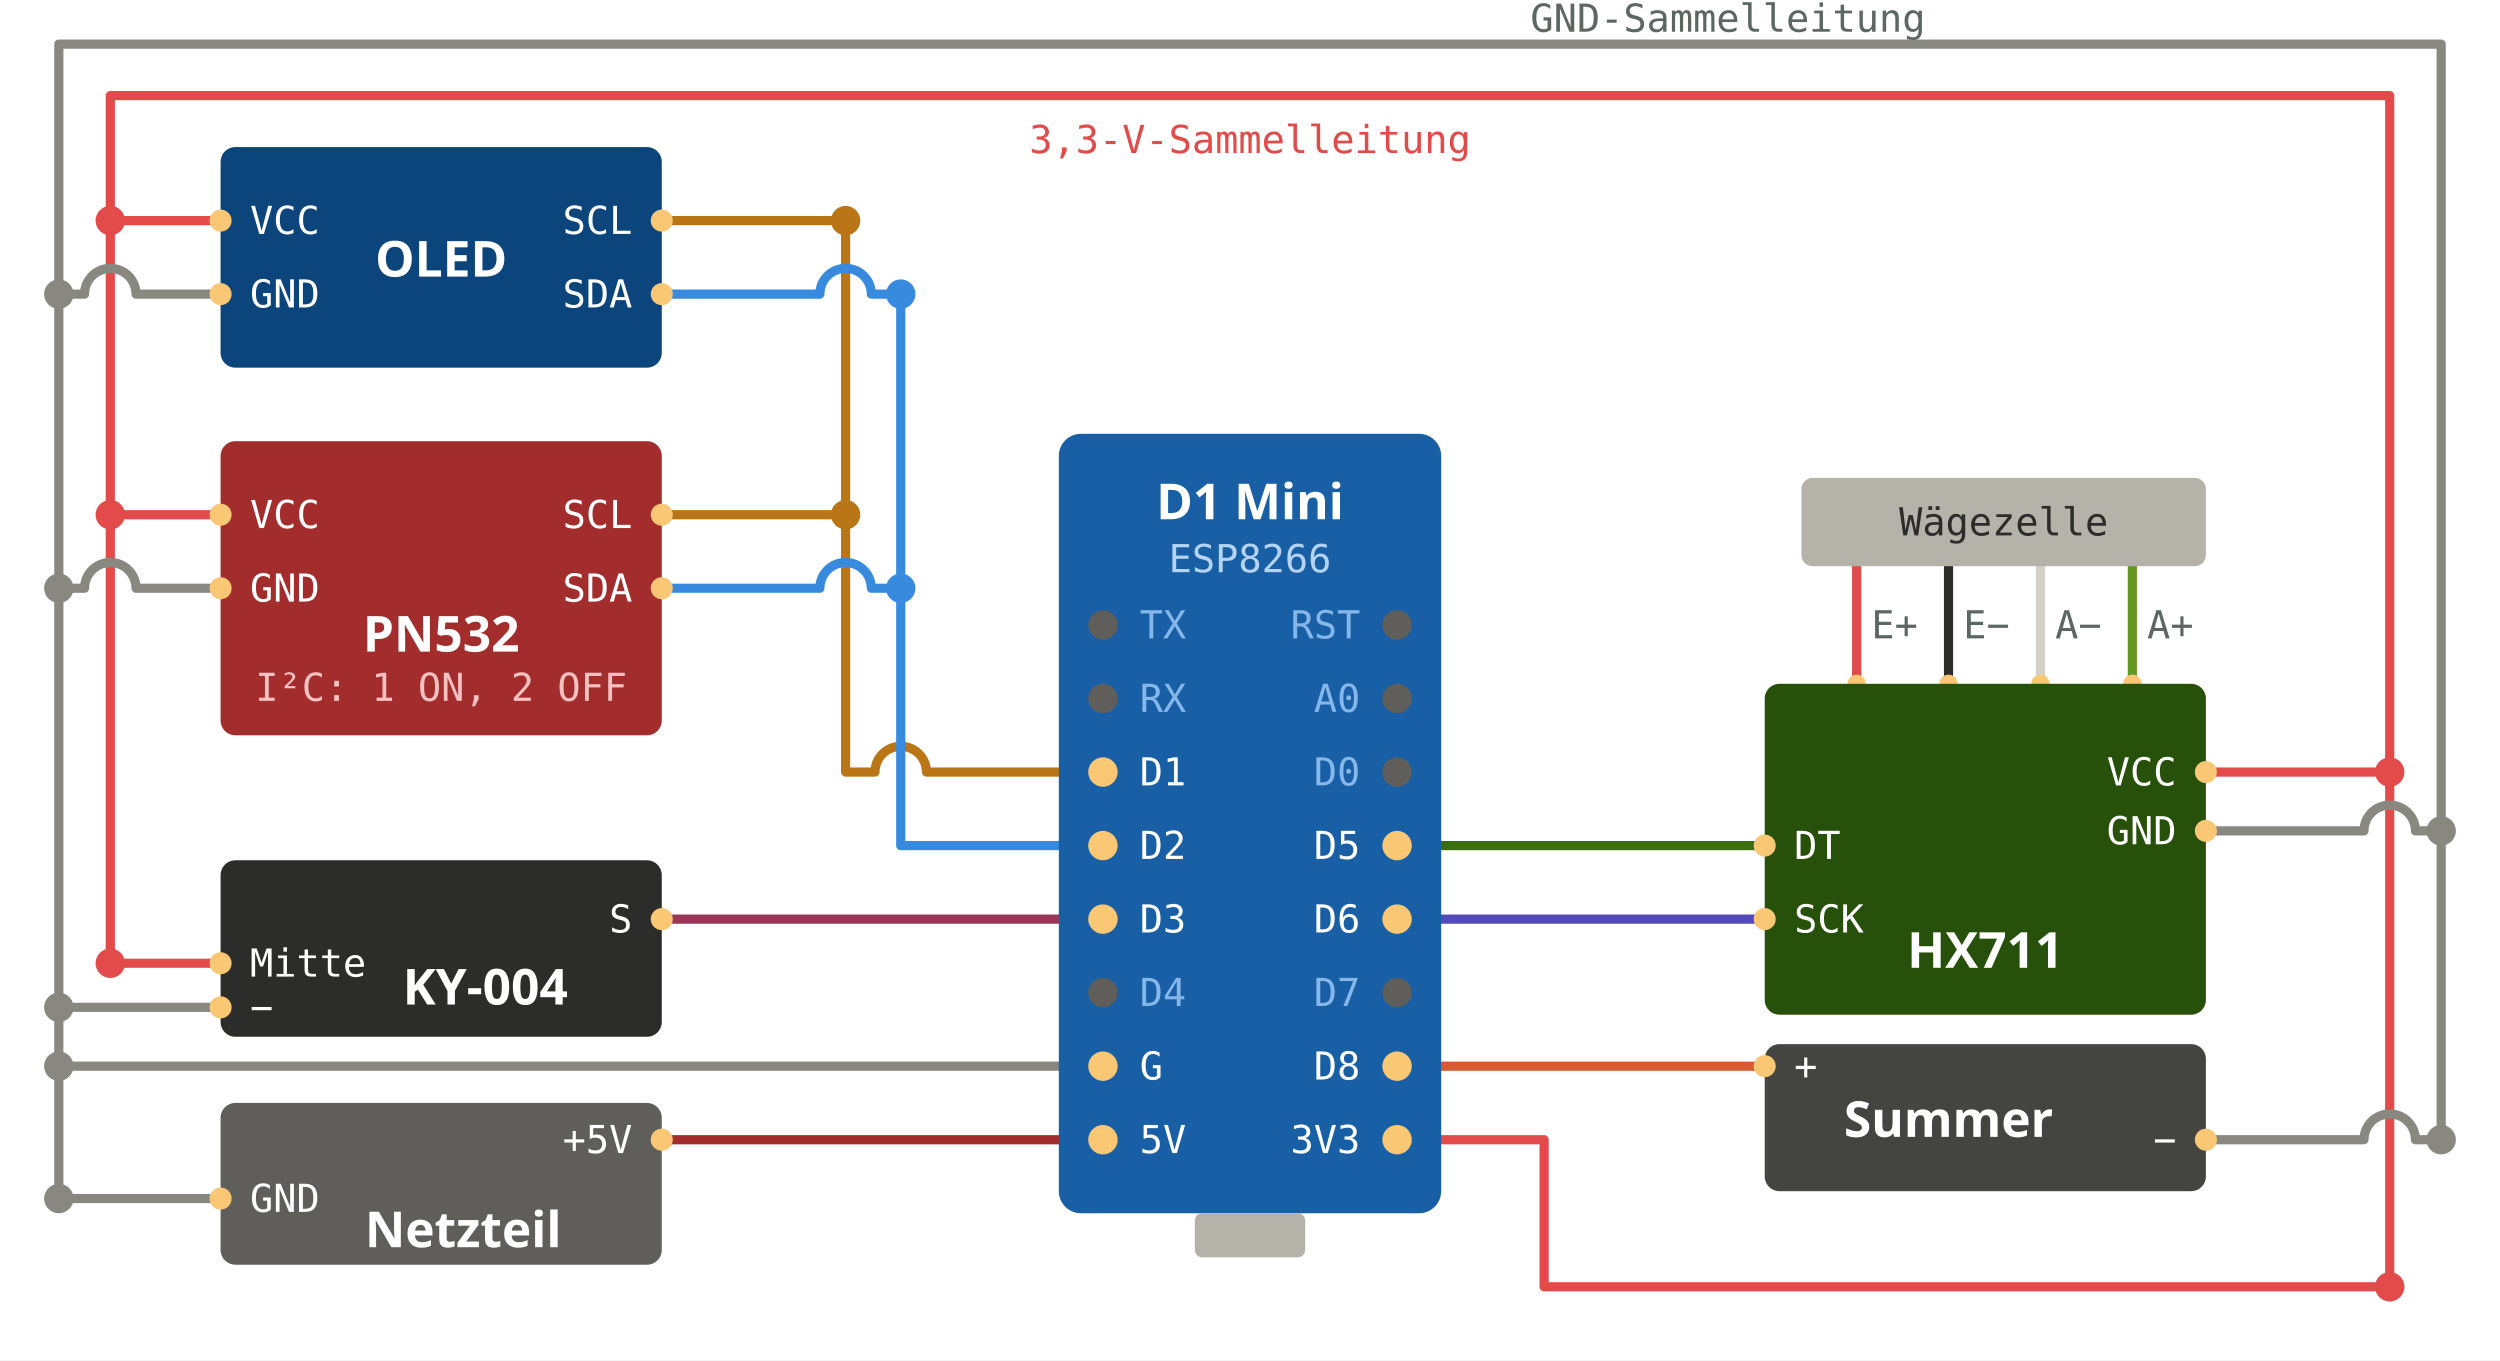
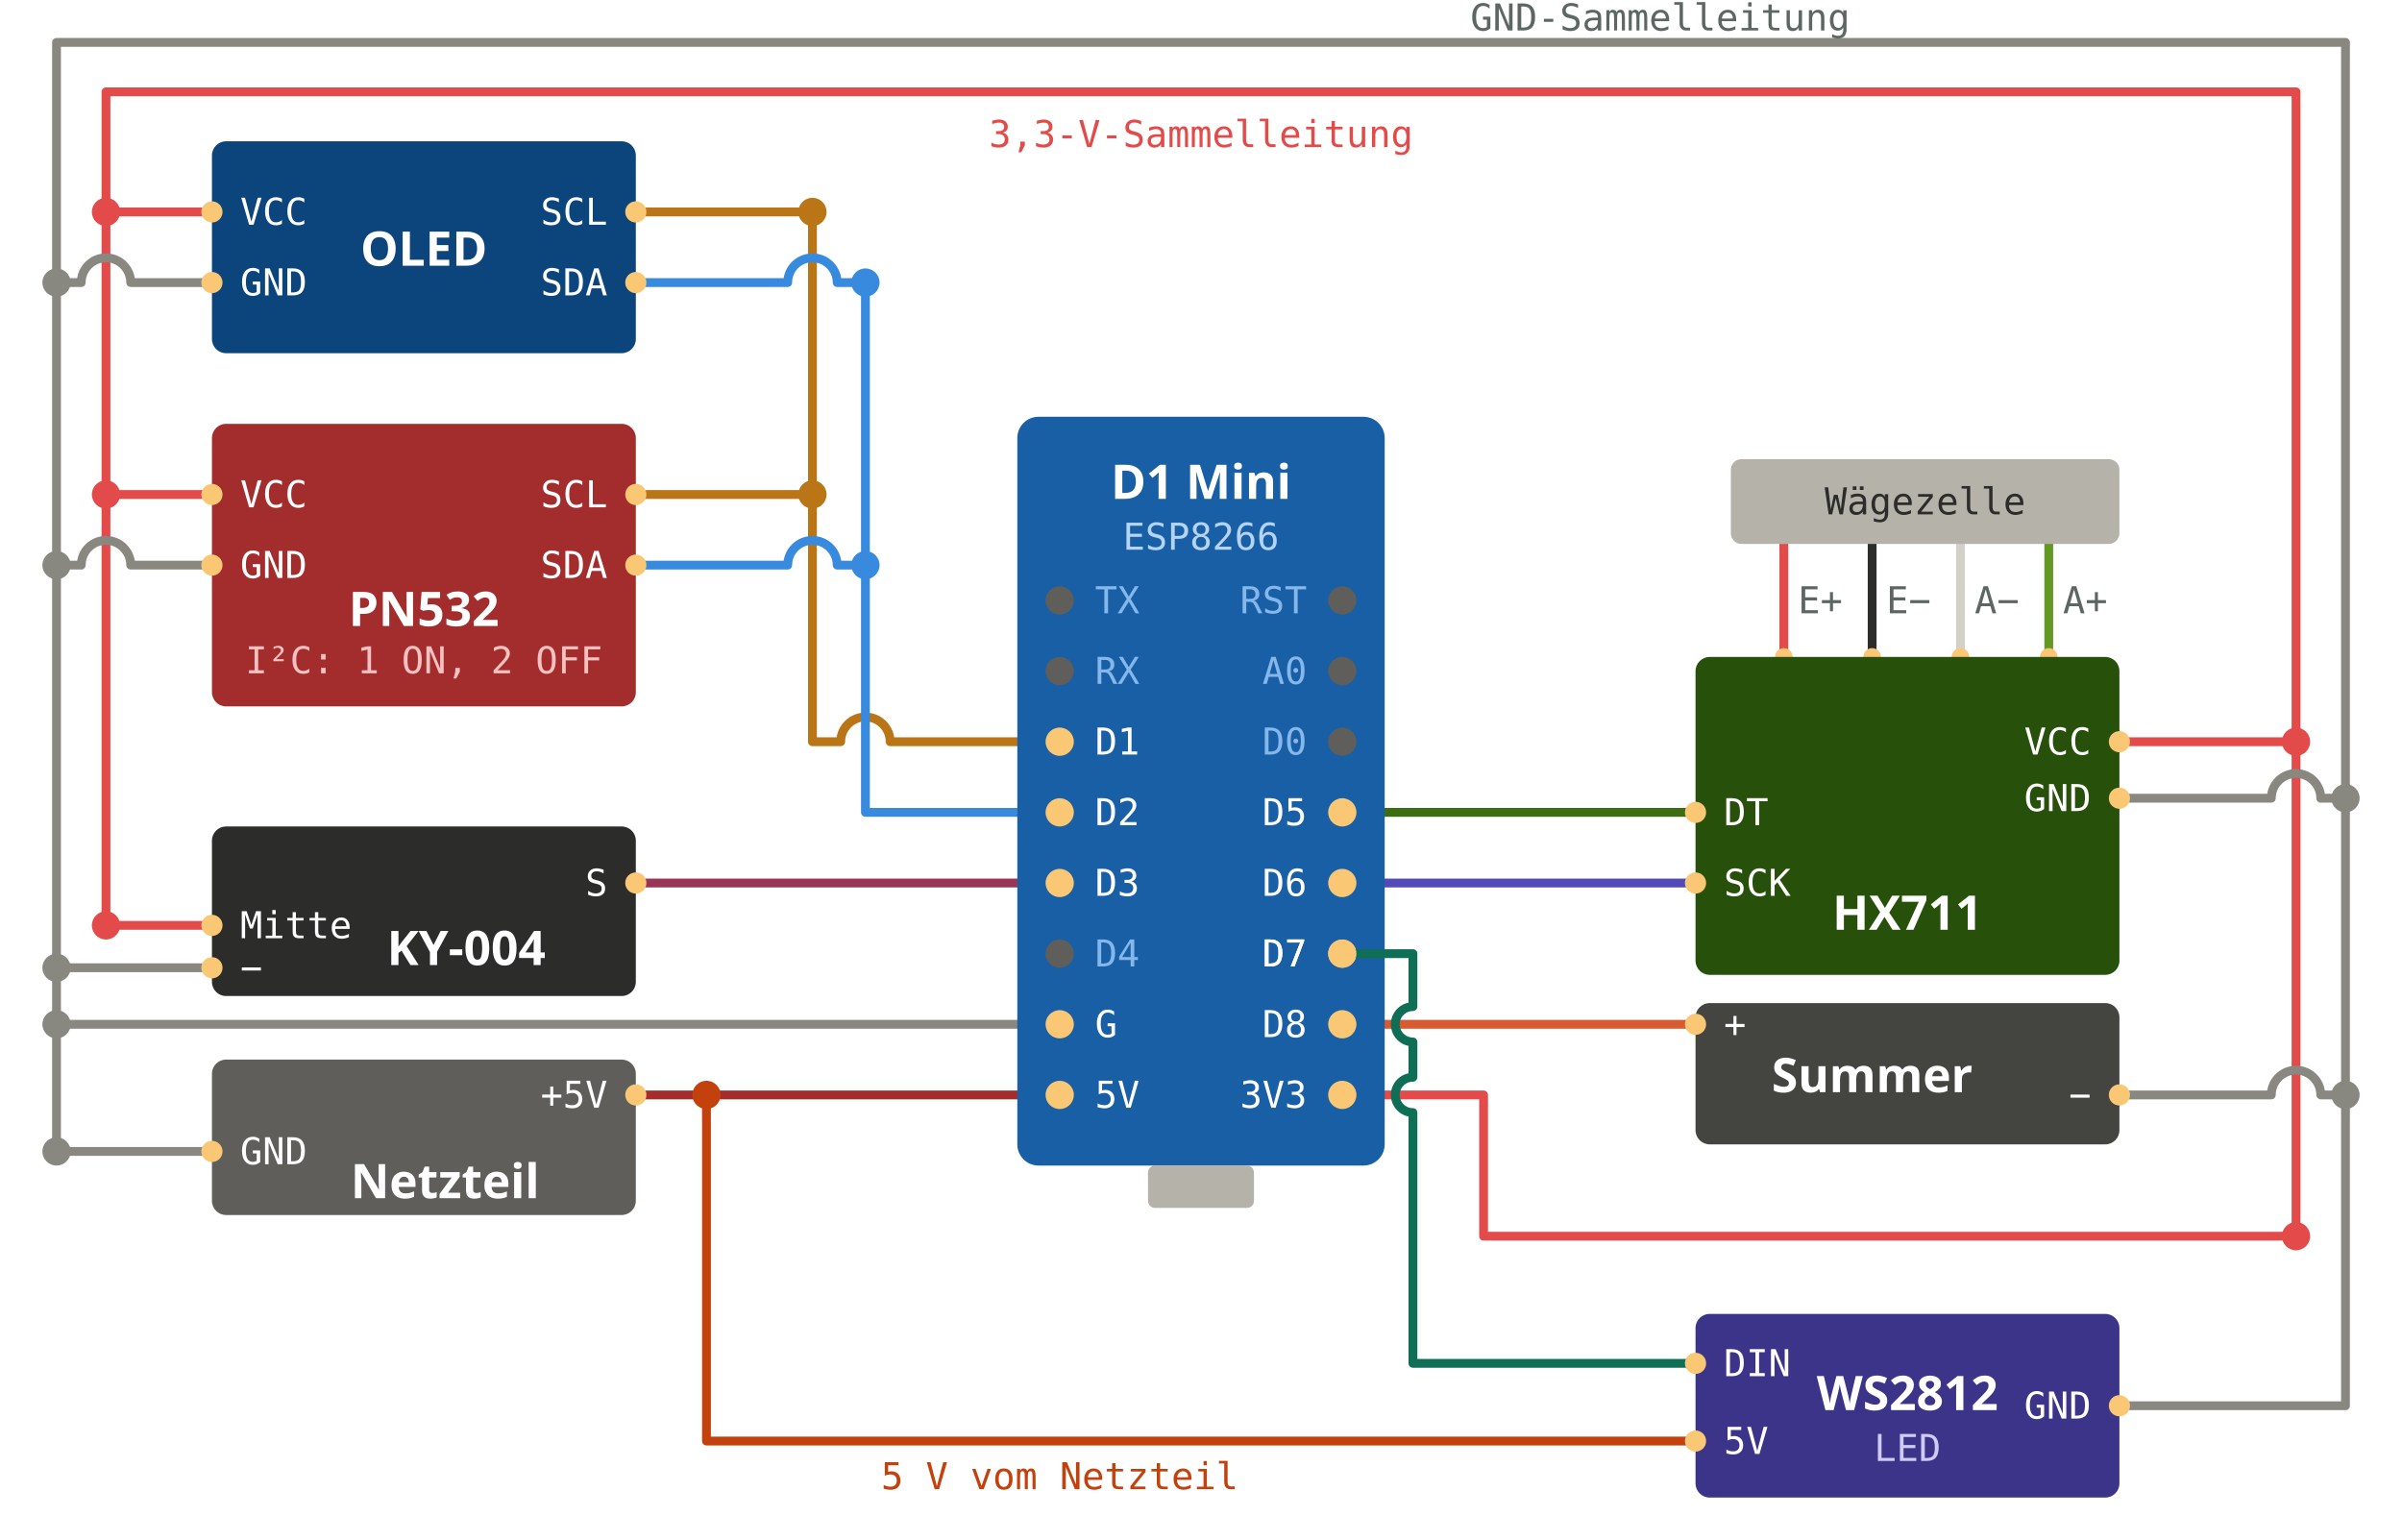
- <svg xmlns="http://www.w3.org/2000/svg" viewBox="0 0 680 370" role="img" aria-label="D1 Mini Schaltplan">
+ <svg xmlns="http://www.w3.org/2000/svg" viewBox="0 0 680 436" role="img" aria-label="D1 Mini Schaltplan">
  <style>.lbl{font-family:ui-monospace,"IBM Plex Mono",Menlo,Consolas,monospace;font-size:10.5px}.ttl{font-family:"Arial Narrow",system-ui,sans-serif;font-size:13.5px;font-weight:600}</style>
-   <rect width="680" height="370" fill="#ffffff" />
+   <rect width="680" height="436" fill="#ffffff" />
  <path d="M30 262 V26 H650 V350" fill="none" stroke="#E24B4A" stroke-width="2.5" stroke-linecap="round" stroke-linejoin="round" />
  <path d="M16 326 V12 H664 V310" fill="none" stroke="#888780" stroke-width="2.5" stroke-linecap="round" stroke-linejoin="round" />
  <path d="M60 60 H30" fill="none" stroke="#E24B4A" stroke-width="2.5" stroke-linecap="round" stroke-linejoin="round" />
  <path d="M60 80 H37 A7 7 0 0 0 23 80 H16" fill="none" stroke="#888780" stroke-width="2.5" stroke-linecap="round" stroke-linejoin="round" />
  <path d="M60 140 H30" fill="none" stroke="#E24B4A" stroke-width="2.5" stroke-linecap="round" stroke-linejoin="round" />
  <path d="M60 160 H37 A7 7 0 0 0 23 160 H16" fill="none" stroke="#888780" stroke-width="2.5" stroke-linecap="round" stroke-linejoin="round" />
  <path d="M60 262 H30" fill="none" stroke="#E24B4A" stroke-width="2.5" stroke-linecap="round" stroke-linejoin="round" />
  <path d="M60 274 H16" fill="none" stroke="#888780" stroke-width="2.5" stroke-linecap="round" stroke-linejoin="round" />
  <path d="M60 326 H16" fill="none" stroke="#888780" stroke-width="2.5" stroke-linecap="round" stroke-linejoin="round" />
  <path d="M300 290 H16" fill="none" stroke="#888780" stroke-width="2.5" stroke-linecap="round" stroke-linejoin="round" />
  <path d="M180 60 H230 V210 H238 A7 7 0 0 1 252 210 H300" fill="none" stroke="#BA7517" stroke-width="2.5" stroke-linecap="round" stroke-linejoin="round" />
  <path d="M180 140 H230" fill="none" stroke="#BA7517" stroke-width="2.5" stroke-linecap="round" stroke-linejoin="round" />
  <path d="M180 80 H223 A7 7 0 0 1 237 80 H245 V230 H300" fill="none" stroke="#378ADD" stroke-width="2.5" stroke-linecap="round" stroke-linejoin="round" />
  <path d="M180 160 H223 A7 7 0 0 1 237 160 H245" fill="none" stroke="#378ADD" stroke-width="2.5" stroke-linecap="round" stroke-linejoin="round" />
  <path d="M180 250 H300" fill="none" stroke="#993556" stroke-width="2.5" stroke-linecap="round" stroke-linejoin="round" />
  <path d="M180 310 H300" fill="none" stroke="#A32D2D" stroke-width="2.5" stroke-linecap="round" stroke-linejoin="round" />
  <path d="M380 230 H480" fill="none" stroke="#3B6D11" stroke-width="2.5" stroke-linecap="round" stroke-linejoin="round" />
  <path d="M380 250 H480" fill="none" stroke="#534AB7" stroke-width="2.5" stroke-linecap="round" stroke-linejoin="round" />
  <path d="M380 290 H480" fill="none" stroke="#D85A30" stroke-width="2.5" stroke-linecap="round" stroke-linejoin="round" />
  <path d="M380 310 H420 V350 H650" fill="none" stroke="#E24B4A" stroke-width="2.5" stroke-linecap="round" stroke-linejoin="round" />
  <path d="M600 210 H650" fill="none" stroke="#E24B4A" stroke-width="2.5" stroke-linecap="round" stroke-linejoin="round" />
  <path d="M600 226 H643 A7 7 0 0 1 657 226 H664" fill="none" stroke="#888780" stroke-width="2.5" stroke-linecap="round" stroke-linejoin="round" />
  <path d="M600 310 H643 A7 7 0 0 1 657 310 H664" fill="none" stroke="#888780" stroke-width="2.5" stroke-linecap="round" stroke-linejoin="round" />
  <path d="M505 154 V186" fill="none" stroke="#E24B4A" stroke-width="2.5" stroke-linecap="round" stroke-linejoin="round" />
  <path d="M530 154 V186" fill="none" stroke="#2C2C2A" stroke-width="2.5" stroke-linecap="round" stroke-linejoin="round" />
  <path d="M555 154 V186" fill="none" stroke="#D3D1C7" stroke-width="2.5" stroke-linecap="round" stroke-linejoin="round" />
  <path d="M580 154 V186" fill="none" stroke="#639922" stroke-width="2.5" stroke-linecap="round" stroke-linejoin="round" />
  <circle cx="30" cy="60" r="4" fill="#E24B4A" />
  <circle cx="30" cy="140" r="4" fill="#E24B4A" />
  <circle cx="30" cy="262" r="4" fill="#E24B4A" />
  <circle cx="16" cy="80" r="4" fill="#888780" />
  <circle cx="16" cy="160" r="4" fill="#888780" />
  <circle cx="16" cy="274" r="4" fill="#888780" />
  <circle cx="16" cy="290" r="4" fill="#888780" />
  <circle cx="16" cy="326" r="4" fill="#888780" />
  <circle cx="230" cy="60" r="4" fill="#BA7517" />
  <circle cx="230" cy="140" r="4" fill="#BA7517" />
  <circle cx="245" cy="80" r="4" fill="#378ADD" />
  <circle cx="245" cy="160" r="4" fill="#378ADD" />
  <circle cx="650" cy="210" r="4" fill="#E24B4A" />
  <circle cx="650" cy="350" r="4" fill="#E24B4A" />
  <circle cx="664" cy="226" r="4" fill="#888780" />
  <circle cx="664" cy="310" r="4" fill="#888780" />
  <text class="lbl" x="340" y="38" text-anchor="middle" dominant-baseline="central" fill="#E24B4A">3,3-V-Sammelleitung</text>
  <text class="lbl" x="470" y="5" text-anchor="middle" dominant-baseline="central" fill="#5c6762">GND-Sammelleitung</text>
  <rect x="288" y="118" width="104" height="212" rx="6" fill="#185FA5" />
  <rect x="325" y="330" width="30" height="12" rx="2" fill="#B4B2A9" />
  <text class="ttl" x="340" y="136" text-anchor="middle" dominant-baseline="central" fill="#FFFFFF">D1 Mini</text>
  <text class="lbl" x="340" y="152" text-anchor="middle" dominant-baseline="central" fill="#B5D4F4">ESP8266</text>
  <circle cx="300" cy="170" r="4" fill="#5F5E5A" />
  <circle cx="380" cy="170" r="4" fill="#5F5E5A" />
  <text class="lbl" x="310" y="170" text-anchor="start" dominant-baseline="central" fill="#85B7EB">TX</text>
  <text class="lbl" x="370" y="170" text-anchor="end" dominant-baseline="central" fill="#85B7EB">RST</text>
  <circle cx="300" cy="190" r="4" fill="#5F5E5A" />
  <circle cx="380" cy="190" r="4" fill="#5F5E5A" />
  <text class="lbl" x="310" y="190" text-anchor="start" dominant-baseline="central" fill="#85B7EB">RX</text>
  <text class="lbl" x="370" y="190" text-anchor="end" dominant-baseline="central" fill="#85B7EB">A0</text>
  <circle cx="300" cy="210" r="4" fill="#FAC775" />
  <circle cx="380" cy="210" r="4" fill="#5F5E5A" />
  <text class="lbl" x="310" y="210" text-anchor="start" dominant-baseline="central" fill="#FFFFFF">D1</text>
  <text class="lbl" x="370" y="210" text-anchor="end" dominant-baseline="central" fill="#85B7EB">D0</text>
  <circle cx="300" cy="230" r="4" fill="#FAC775" />
  <circle cx="380" cy="230" r="4" fill="#FAC775" />
  <text class="lbl" x="310" y="230" text-anchor="start" dominant-baseline="central" fill="#FFFFFF">D2</text>
  <text class="lbl" x="370" y="230" text-anchor="end" dominant-baseline="central" fill="#FFFFFF">D5</text>
  <circle cx="300" cy="250" r="4" fill="#FAC775" />
  <circle cx="380" cy="250" r="4" fill="#FAC775" />
  <text class="lbl" x="310" y="250" text-anchor="start" dominant-baseline="central" fill="#FFFFFF">D3</text>
  <text class="lbl" x="370" y="250" text-anchor="end" dominant-baseline="central" fill="#FFFFFF">D6</text>
  <circle cx="300" cy="270" r="4" fill="#5F5E5A" />
-   <circle cx="380" cy="270" r="4" fill="#5F5E5A" />
+   <circle cx="380" cy="270" r="4" fill="#FAC775" />
  <text class="lbl" x="310" y="270" text-anchor="start" dominant-baseline="central" fill="#85B7EB">D4</text>
-   <text class="lbl" x="370" y="270" text-anchor="end" dominant-baseline="central" fill="#85B7EB">D7</text>
+   <text class="lbl" x="370" y="270" text-anchor="end" dominant-baseline="central" fill="#FFFFFF">D7</text>
  <circle cx="300" cy="290" r="4" fill="#FAC775" />
  <circle cx="380" cy="290" r="4" fill="#FAC775" />
  <text class="lbl" x="310" y="290" text-anchor="start" dominant-baseline="central" fill="#FFFFFF">G</text>
  <text class="lbl" x="370" y="290" text-anchor="end" dominant-baseline="central" fill="#FFFFFF">D8</text>
  <circle cx="300" cy="310" r="4" fill="#FAC775" />
  <circle cx="380" cy="310" r="4" fill="#FAC775" />
  <text class="lbl" x="310" y="310" text-anchor="start" dominant-baseline="central" fill="#FFFFFF">5V</text>
  <text class="lbl" x="370" y="310" text-anchor="end" dominant-baseline="central" fill="#FFFFFF">3V3</text>
  <rect x="60" y="40" width="120" height="60" rx="4" fill="#0C447C" />
  <text class="ttl" x="120" y="70" text-anchor="middle" dominant-baseline="central" fill="#FFFFFF">OLED</text>
  <rect x="60" y="120" width="120" height="80" rx="4" fill="#A32D2D" />
  <text class="ttl" x="120" y="172" text-anchor="middle" dominant-baseline="central" fill="#FFFFFF">PN532</text>
  <text class="lbl" x="120" y="187" text-anchor="middle" dominant-baseline="central" fill="#F7C1C1">I²C: 1 ON, 2 OFF</text>
  <rect x="60" y="234" width="120" height="48" rx="4" fill="#2C2C2A" />
  <text class="ttl" x="132" y="268" text-anchor="middle" dominant-baseline="central" fill="#FFFFFF">KY-004</text>
  <rect x="60" y="300" width="120" height="44" rx="4" fill="#5F5E5A" />
  <text class="ttl" x="126" y="334" text-anchor="middle" dominant-baseline="central" fill="#FFFFFF">Netzteil</text>
  <circle cx="60" cy="60" r="3" fill="#FAC775" />
  <text class="lbl" x="68" y="60" text-anchor="start" dominant-baseline="central" fill="#FFFFFF">VCC</text>
  <circle cx="60" cy="80" r="3" fill="#FAC775" />
  <text class="lbl" x="68" y="80" text-anchor="start" dominant-baseline="central" fill="#FFFFFF">GND</text>
  <circle cx="180" cy="60" r="3" fill="#FAC775" />
  <text class="lbl" x="172" y="60" text-anchor="end" dominant-baseline="central" fill="#FFFFFF">SCL</text>
  <circle cx="180" cy="80" r="3" fill="#FAC775" />
  <text class="lbl" x="172" y="80" text-anchor="end" dominant-baseline="central" fill="#FFFFFF">SDA</text>
  <circle cx="60" cy="140" r="3" fill="#FAC775" />
  <text class="lbl" x="68" y="140" text-anchor="start" dominant-baseline="central" fill="#FFFFFF">VCC</text>
  <circle cx="60" cy="160" r="3" fill="#FAC775" />
  <text class="lbl" x="68" y="160" text-anchor="start" dominant-baseline="central" fill="#FFFFFF">GND</text>
  <circle cx="180" cy="140" r="3" fill="#FAC775" />
  <text class="lbl" x="172" y="140" text-anchor="end" dominant-baseline="central" fill="#FFFFFF">SCL</text>
  <circle cx="180" cy="160" r="3" fill="#FAC775" />
  <text class="lbl" x="172" y="160" text-anchor="end" dominant-baseline="central" fill="#FFFFFF">SDA</text>
  <circle cx="180" cy="250" r="3" fill="#FAC775" />
  <text class="lbl" x="172" y="250" text-anchor="end" dominant-baseline="central" fill="#FFFFFF">S</text>
  <circle cx="60" cy="262" r="3" fill="#FAC775" />
  <text class="lbl" x="68" y="262" text-anchor="start" dominant-baseline="central" fill="#FFFFFF">Mitte</text>
  <circle cx="60" cy="274" r="3" fill="#FAC775" />
  <text class="lbl" x="68" y="274" text-anchor="start" dominant-baseline="central" fill="#FFFFFF">−</text>
  <circle cx="180" cy="310" r="3" fill="#FAC775" />
  <text class="lbl" x="172" y="310" text-anchor="end" dominant-baseline="central" fill="#FFFFFF">+5V</text>
  <circle cx="60" cy="326" r="3" fill="#FAC775" />
  <text class="lbl" x="68" y="326" text-anchor="start" dominant-baseline="central" fill="#FFFFFF">GND</text>
  <rect x="490" y="130" width="110" height="24" rx="3" fill="#B4B2A9" />
  <text class="lbl" x="545" y="142" text-anchor="middle" dominant-baseline="central" fill="#2C2C2A">Wägezelle</text>
  <circle cx="505" cy="186" r="2.5" fill="#FAC775" />
  <text class="lbl" x="509" y="170" text-anchor="start" dominant-baseline="central" fill="#5c6762">E+</text>
  <circle cx="530" cy="186" r="2.5" fill="#FAC775" />
  <text class="lbl" x="534" y="170" text-anchor="start" dominant-baseline="central" fill="#5c6762">E−</text>
  <circle cx="555" cy="186" r="2.5" fill="#FAC775" />
  <text class="lbl" x="559" y="170" text-anchor="start" dominant-baseline="central" fill="#5c6762">A−</text>
  <circle cx="580" cy="186" r="2.5" fill="#FAC775" />
  <text class="lbl" x="584" y="170" text-anchor="start" dominant-baseline="central" fill="#5c6762">A+</text>
  <rect x="480" y="186" width="120" height="90" rx="4" fill="#27500A" />
  <text class="ttl" x="540" y="258" text-anchor="middle" dominant-baseline="central" fill="#FFFFFF">HX711</text>
  <rect x="480" y="284" width="120" height="40" rx="4" fill="#444441" />
  <text class="ttl" x="530" y="304" text-anchor="middle" dominant-baseline="central" fill="#FFFFFF">Summer</text>
  <circle cx="480" cy="230" r="3" fill="#FAC775" />
  <text class="lbl" x="488" y="230" text-anchor="start" dominant-baseline="central" fill="#FFFFFF">DT</text>
  <circle cx="480" cy="250" r="3" fill="#FAC775" />
  <text class="lbl" x="488" y="250" text-anchor="start" dominant-baseline="central" fill="#FFFFFF">SCK</text>
  <circle cx="600" cy="210" r="3" fill="#FAC775" />
  <text class="lbl" x="592" y="210" text-anchor="end" dominant-baseline="central" fill="#FFFFFF">VCC</text>
  <circle cx="600" cy="226" r="3" fill="#FAC775" />
  <text class="lbl" x="592" y="226" text-anchor="end" dominant-baseline="central" fill="#FFFFFF">GND</text>
  <circle cx="480" cy="290" r="3" fill="#FAC775" />
  <text class="lbl" x="488" y="290" text-anchor="start" dominant-baseline="central" fill="#FFFFFF">+</text>
  <circle cx="600" cy="310" r="3" fill="#FAC775" />
  <text class="lbl" x="592" y="310" text-anchor="end" dominant-baseline="central" fill="#FFFFFF">−</text>
+   <path d="M380 270 H400 V285 A5 5 0 0 0 400 295 V305 A5 5 0 0 0 400 315 V386 H480" fill="none" stroke="#0F6E56" stroke-width="2.5" stroke-linecap="round" stroke-linejoin="round" />
+   <path d="M200 310 V408 H480" fill="none" stroke="#C2410C" stroke-width="2.5" stroke-linecap="round" stroke-linejoin="round" />
+   <path d="M600 398 H664 V310" fill="none" stroke="#888780" stroke-width="2.5" stroke-linecap="round" stroke-linejoin="round" />
+   <circle cx="200" cy="310" r="4" fill="#C2410C" />
+   <text class="lbl" x="300" y="418" text-anchor="middle" dominant-baseline="central" fill="#C2410C">5 V vom Netzteil</text>
+   <rect x="480" y="372" width="120" height="52" rx="4" fill="#3C3489" />
+   <text class="ttl" x="540" y="394" text-anchor="middle" dominant-baseline="central" fill="#FFFFFF">WS2812</text>
+   <text class="lbl" x="540" y="410" text-anchor="middle" dominant-baseline="central" fill="#CECBF6">LED</text>
+   <circle cx="480" cy="386" r="3" fill="#FAC775" />
+   <text class="lbl" x="488" y="386" text-anchor="start" dominant-baseline="central" fill="#FFFFFF">DIN</text>
+   <circle cx="480" cy="408" r="3" fill="#FAC775" />
+   <text class="lbl" x="488" y="408" text-anchor="start" dominant-baseline="central" fill="#FFFFFF">5V</text>
+   <circle cx="600" cy="398" r="3" fill="#FAC775" />
+   <text class="lbl" x="592" y="398" text-anchor="end" dominant-baseline="central" fill="#FFFFFF">GND</text>
+   <circle cx="380" cy="270" r="4" fill="#FAC775" />
+   <text class="lbl" x="370" y="270" text-anchor="end" dominant-baseline="central" fill="#FFFFFF">D7</text>
</svg>
